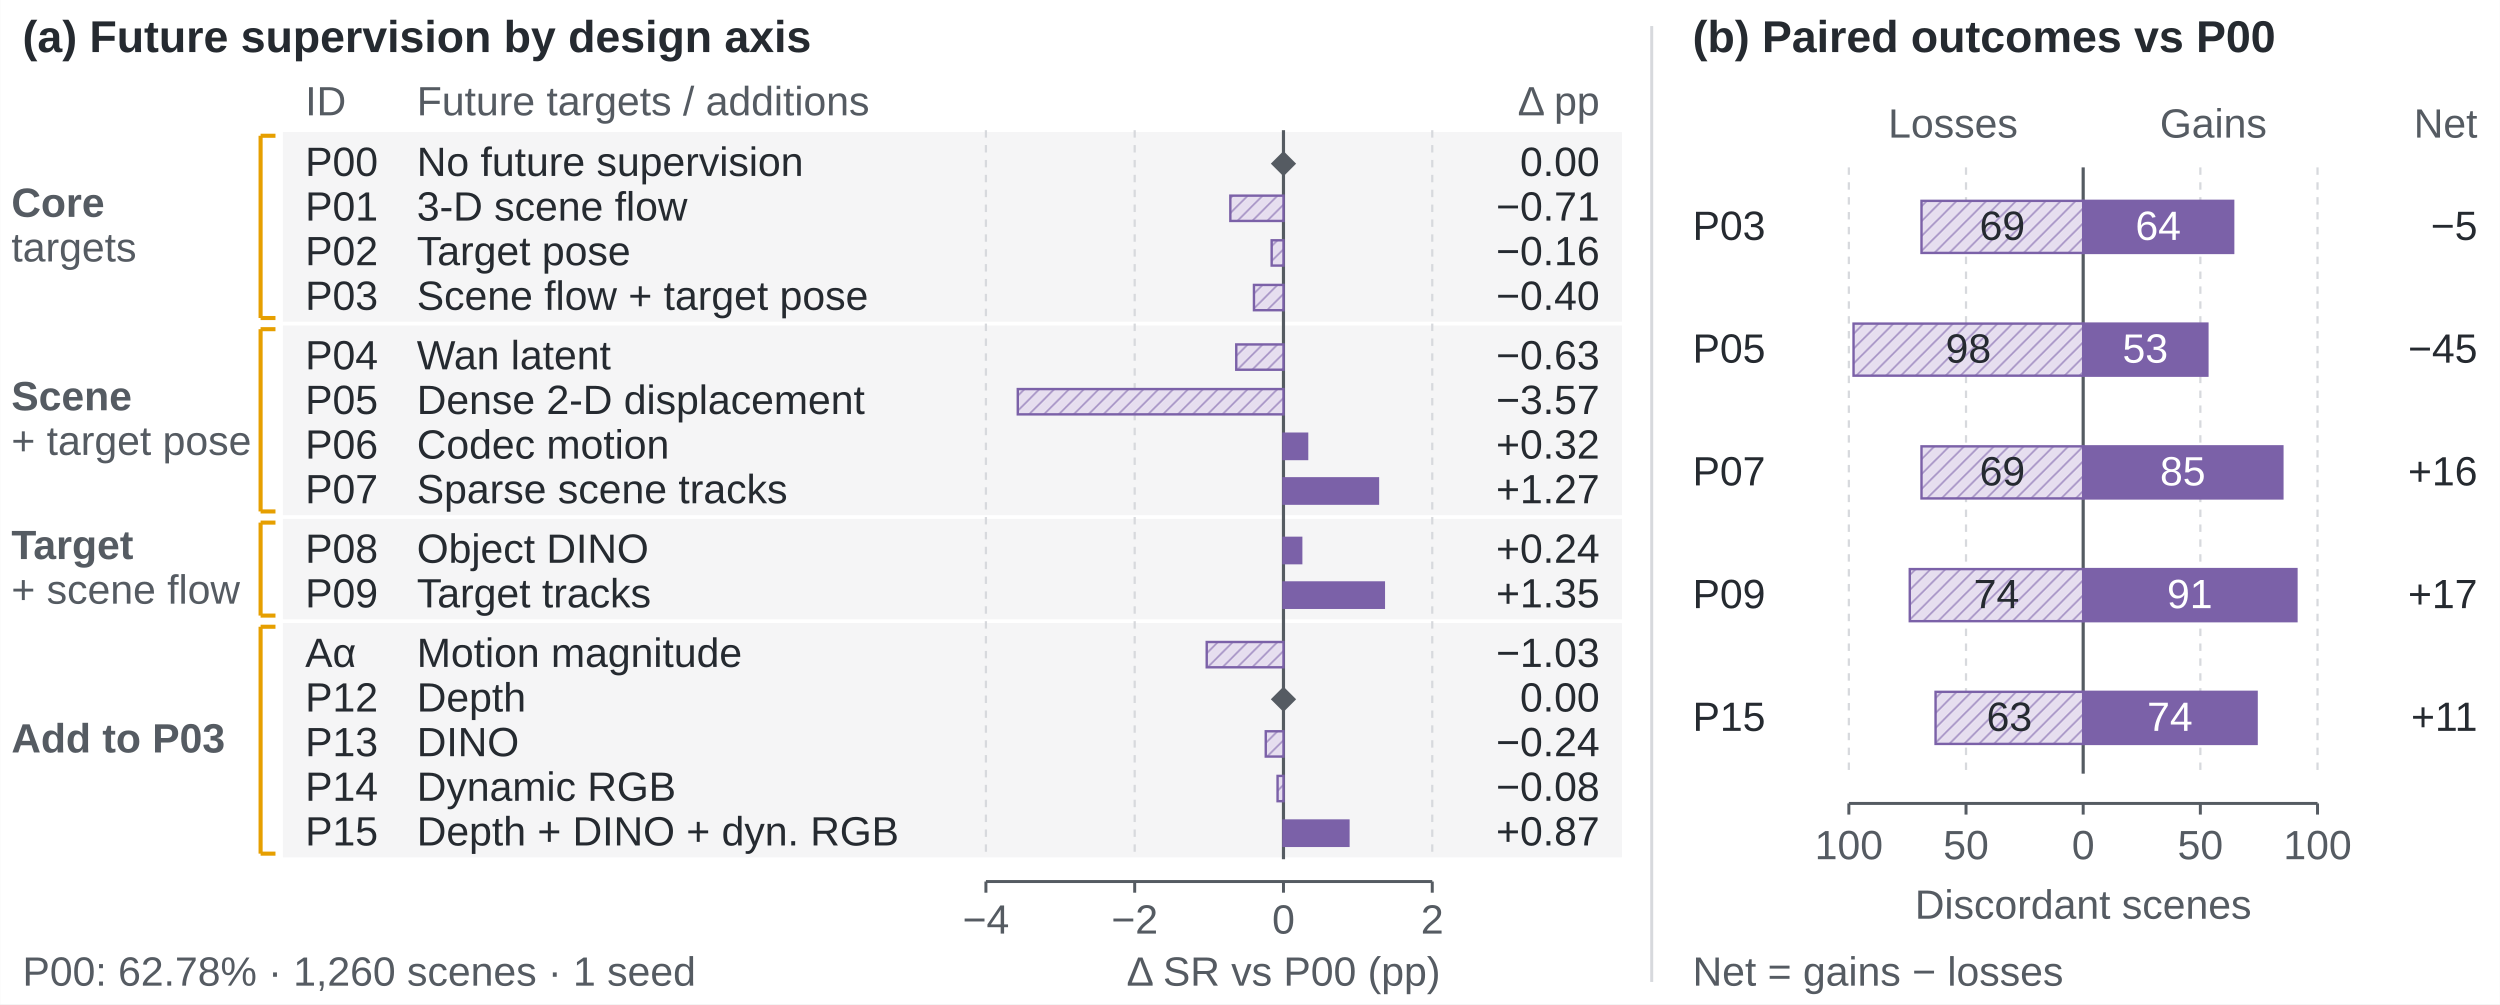
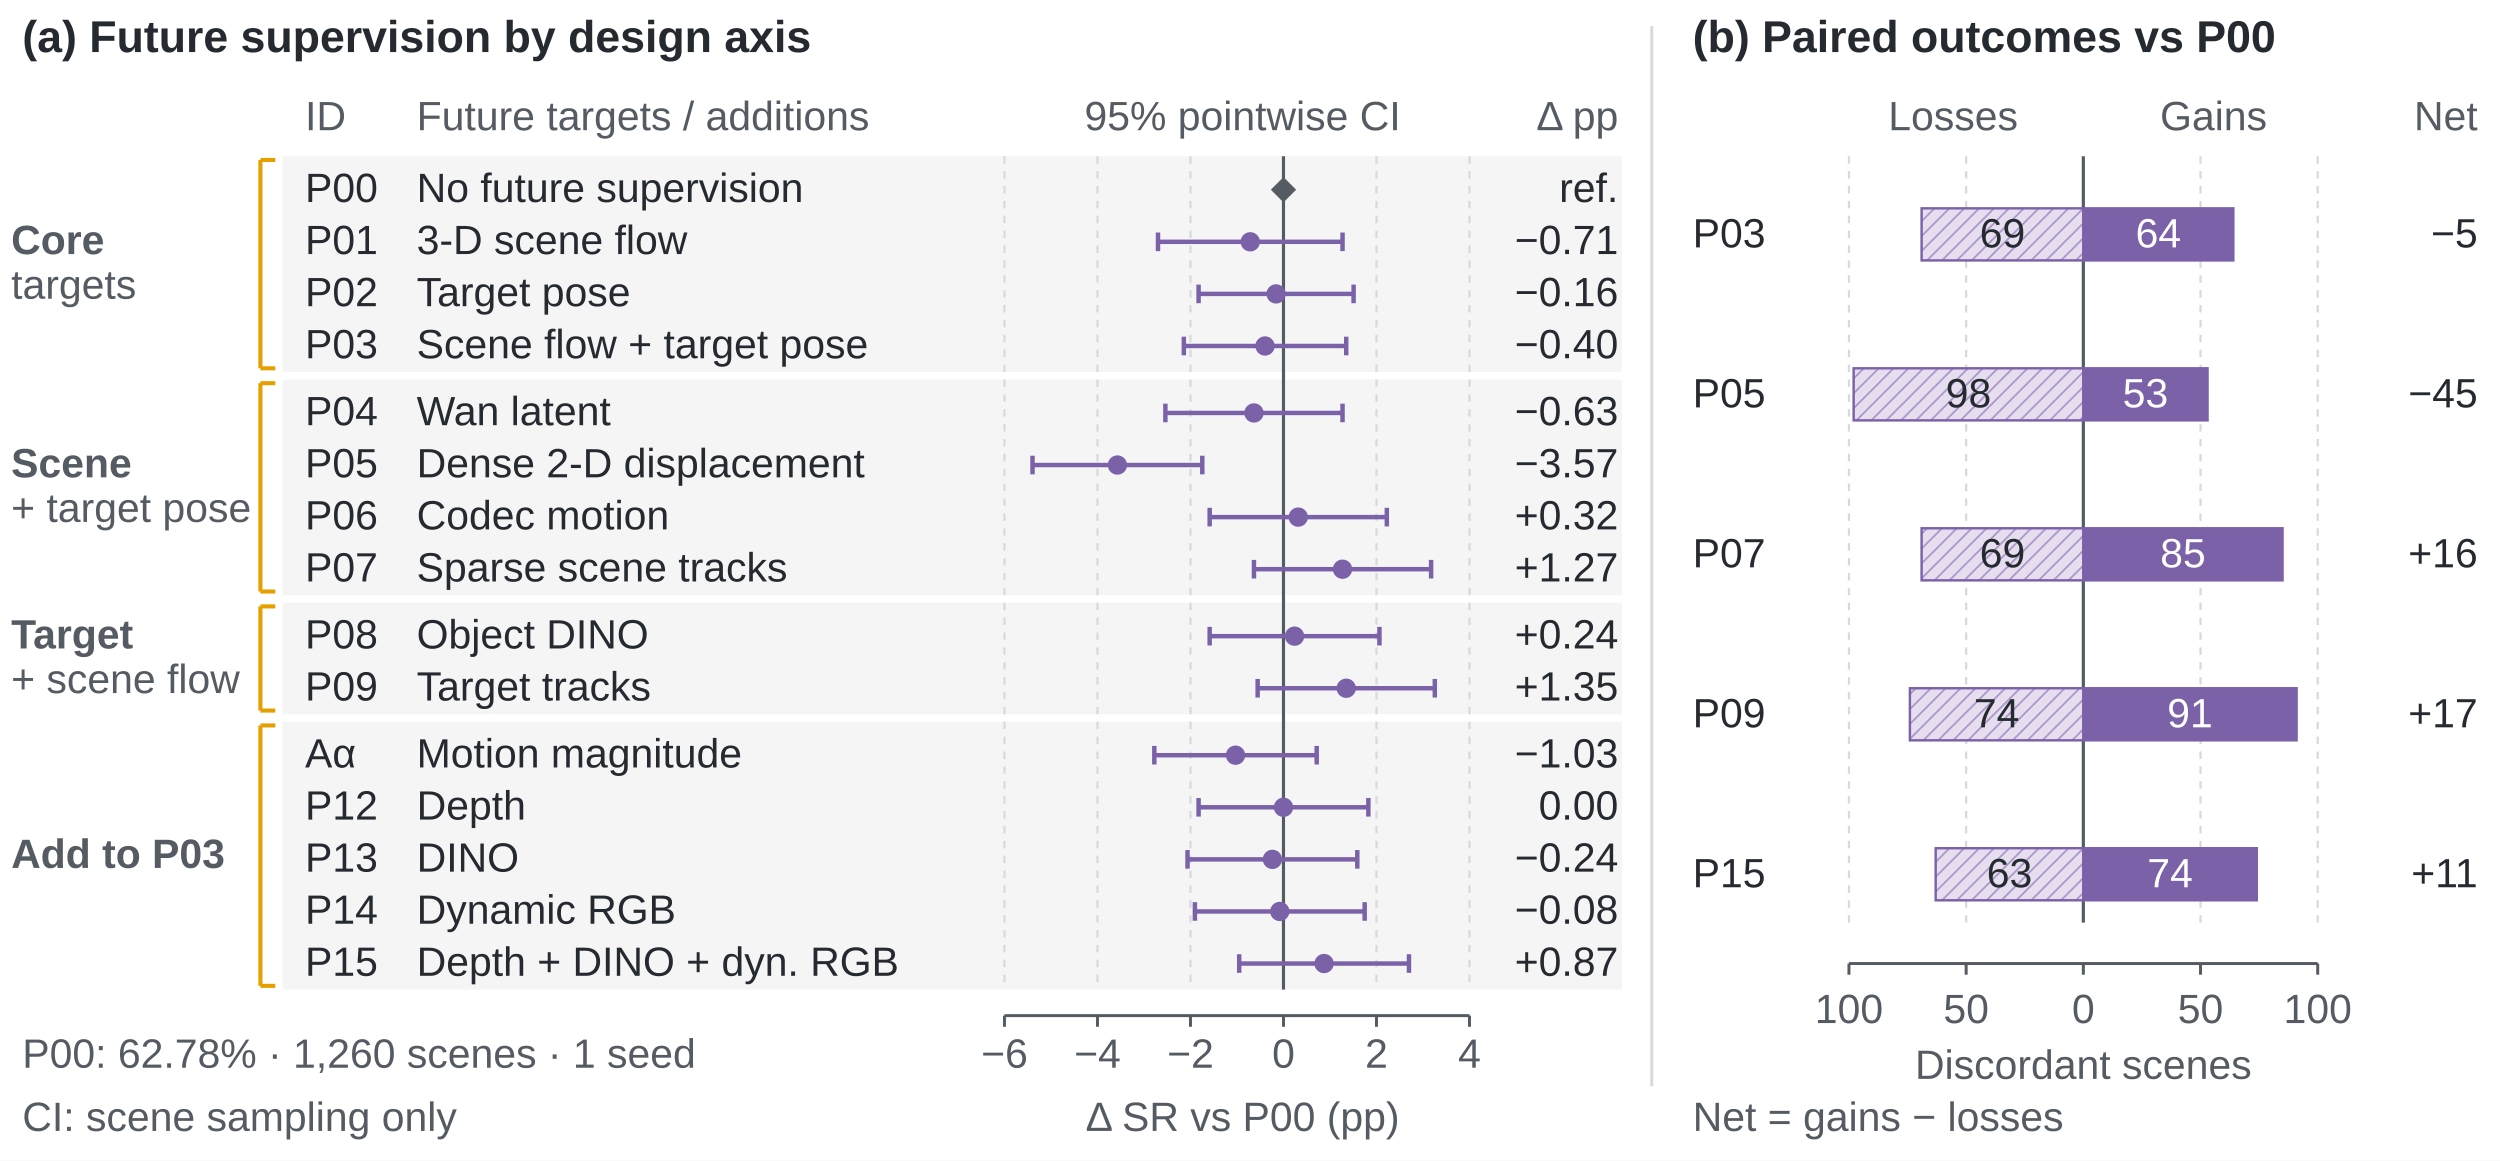
- <svg xmlns="http://www.w3.org/2000/svg" width="7in" height="2.812in" viewBox="0 0 672 270">
+ <svg xmlns="http://www.w3.org/2000/svg" width="7in" height="3.25in" viewBox="0 0 672 312">
  <defs>
    <pattern id="loss-hatch" width="4" height="4" patternUnits="userSpaceOnUse">
      <rect width="4" height="4" fill="#E6DEEF" />
      <path d="M-1 1L1 -1M0 4L4 0M3 5L5 3" stroke="#7B61A8" stroke-width=".45" opacity=".6" />
    </pattern>
  </defs>
-   <rect width="672" height="270" fill="white" />
+   <rect width="672" height="312" fill="white" />
  <g font-family="Arial, Helvetica, sans-serif">
    <text x="6" y="14" font-size="12" font-weight="bold" fill="#252A30" text-anchor="start">(a) Future supervision by design axis</text>
    <text x="455" y="14" font-size="12" font-weight="bold" fill="#252A30" text-anchor="start">(b) Paired outcomes vs P00</text>
-     <line x1="444" y1="7" x2="444" y2="264" stroke="#D7D9DD" stroke-width="0.8" />
-     <text x="82" y="31" font-size="11" font-weight="normal" fill="#555B62" text-anchor="start">ID</text>
-     <text x="112" y="31" font-size="11" font-weight="normal" fill="#555B62" text-anchor="start">Future targets / additions</text>
-     <text x="430" y="31" font-size="11" font-weight="normal" fill="#555B62" text-anchor="end">Δ pp</text>
-     <rect x="76" y="35.5" width="360" height="51" fill="#F5F5F6" stroke="none" stroke-width="0.65" />
-     <text x="3" y="58.3" font-size="11" font-weight="bold" fill="#555B62" text-anchor="start">Core</text>
-     <text x="3" y="70.3" font-size="11" font-weight="normal" fill="#555B62" text-anchor="start">targets</text>
-     <line x1="70" y1="36.5" x2="70" y2="85.5" stroke="#E69F00" stroke-width="1.1" />
-     <line x1="70" y1="36.5" x2="74" y2="36.5" stroke="#E69F00" stroke-width="1.1" />
-     <line x1="70" y1="85.5" x2="74" y2="85.5" stroke="#E69F00" stroke-width="1.1" />
-     <text x="82" y="47.3" font-size="11" font-weight="normal" fill="#252A30" text-anchor="start">P00</text>
-     <text x="112" y="47.3" font-size="11" font-weight="normal" fill="#252A30" text-anchor="start">No future supervision</text>
-     <text x="82" y="59.3" font-size="11" font-weight="normal" fill="#252A30" text-anchor="start">P01</text>
-     <text x="112" y="59.3" font-size="11" font-weight="normal" fill="#252A30" text-anchor="start">3-D scene flow</text>
-     <text x="82" y="71.3" font-size="11" font-weight="normal" fill="#252A30" text-anchor="start">P02</text>
-     <text x="112" y="71.3" font-size="11" font-weight="normal" fill="#252A30" text-anchor="start">Target pose</text>
-     <text x="82" y="83.3" font-size="11" font-weight="normal" fill="#252A30" text-anchor="start">P03</text>
-     <text x="112" y="83.3" font-size="11" font-weight="normal" fill="#252A30" text-anchor="start">Scene flow + target pose</text>
-     <rect x="76" y="87.5" width="360" height="51" fill="#F5F5F6" stroke="none" stroke-width="0.65" />
-     <text x="3" y="110.3" font-size="11" font-weight="bold" fill="#555B62" text-anchor="start">Scene</text>
-     <text x="3" y="122.3" font-size="11" font-weight="normal" fill="#555B62" text-anchor="start">+ target pose</text>
-     <line x1="70" y1="88.5" x2="70" y2="137.5" stroke="#E69F00" stroke-width="1.1" />
-     <line x1="70" y1="88.5" x2="74" y2="88.5" stroke="#E69F00" stroke-width="1.1" />
-     <line x1="70" y1="137.5" x2="74" y2="137.5" stroke="#E69F00" stroke-width="1.1" />
-     <text x="82" y="99.3" font-size="11" font-weight="normal" fill="#252A30" text-anchor="start">P04</text>
-     <text x="112" y="99.3" font-size="11" font-weight="normal" fill="#252A30" text-anchor="start">Wan latent</text>
-     <text x="82" y="111.3" font-size="11" font-weight="normal" fill="#252A30" text-anchor="start">P05</text>
-     <text x="112" y="111.3" font-size="11" font-weight="normal" fill="#252A30" text-anchor="start">Dense 2-D displacement</text>
-     <text x="82" y="123.3" font-size="11" font-weight="normal" fill="#252A30" text-anchor="start">P06</text>
-     <text x="112" y="123.3" font-size="11" font-weight="normal" fill="#252A30" text-anchor="start">Codec motion</text>
-     <text x="82" y="135.3" font-size="11" font-weight="normal" fill="#252A30" text-anchor="start">P07</text>
-     <text x="112" y="135.3" font-size="11" font-weight="normal" fill="#252A30" text-anchor="start">Sparse scene tracks</text>
-     <rect x="76" y="139.5" width="360" height="27" fill="#F5F5F6" stroke="none" stroke-width="0.65" />
-     <text x="3" y="150.3" font-size="11" font-weight="bold" fill="#555B62" text-anchor="start">Target</text>
-     <text x="3" y="162.3" font-size="11" font-weight="normal" fill="#555B62" text-anchor="start">+ scene flow</text>
-     <line x1="70" y1="140.5" x2="70" y2="165.5" stroke="#E69F00" stroke-width="1.1" />
-     <line x1="70" y1="140.5" x2="74" y2="140.5" stroke="#E69F00" stroke-width="1.1" />
-     <line x1="70" y1="165.5" x2="74" y2="165.5" stroke="#E69F00" stroke-width="1.1" />
-     <text x="82" y="151.3" font-size="11" font-weight="normal" fill="#252A30" text-anchor="start">P08</text>
-     <text x="112" y="151.3" font-size="11" font-weight="normal" fill="#252A30" text-anchor="start">Object DINO</text>
-     <text x="82" y="163.3" font-size="11" font-weight="normal" fill="#252A30" text-anchor="start">P09</text>
-     <text x="112" y="163.3" font-size="11" font-weight="normal" fill="#252A30" text-anchor="start">Target tracks</text>
-     <rect x="76" y="167.5" width="360" height="63" fill="#F5F5F6" stroke="none" stroke-width="0.65" />
-     <text x="3" y="202.3" font-size="11" font-weight="bold" fill="#555B62" text-anchor="start">Add to P03</text>
-     <line x1="70" y1="168.5" x2="70" y2="229.5" stroke="#E69F00" stroke-width="1.1" />
-     <line x1="70" y1="168.5" x2="74" y2="168.5" stroke="#E69F00" stroke-width="1.1" />
-     <line x1="70" y1="229.5" x2="74" y2="229.5" stroke="#E69F00" stroke-width="1.1" />
-     <text x="82" y="179.3" font-size="11" font-weight="normal" fill="#252A30" text-anchor="start">Aα</text>
-     <text x="112" y="179.3" font-size="11" font-weight="normal" fill="#252A30" text-anchor="start">Motion magnitude</text>
-     <text x="82" y="191.3" font-size="11" font-weight="normal" fill="#252A30" text-anchor="start">P12</text>
-     <text x="112" y="191.3" font-size="11" font-weight="normal" fill="#252A30" text-anchor="start">Depth</text>
-     <text x="82" y="203.3" font-size="11" font-weight="normal" fill="#252A30" text-anchor="start">P13</text>
-     <text x="112" y="203.3" font-size="11" font-weight="normal" fill="#252A30" text-anchor="start">DINO</text>
-     <text x="82" y="215.3" font-size="11" font-weight="normal" fill="#252A30" text-anchor="start">P14</text>
-     <text x="112" y="215.3" font-size="11" font-weight="normal" fill="#252A30" text-anchor="start">Dynamic RGB</text>
-     <text x="82" y="227.3" font-size="11" font-weight="normal" fill="#252A30" text-anchor="start">P15</text>
-     <text x="112" y="227.3" font-size="11" font-weight="normal" fill="#252A30" text-anchor="start">Depth + DINO + dyn. RGB</text>
-     <line x1="265" y1="35" x2="265" y2="231" stroke="#D7D9DD" stroke-width="0.6" stroke-dasharray="2 2" />
-     <line x1="265" y1="237" x2="265" y2="240" stroke="#555B62" stroke-width="0.8" />
-     <text x="265" y="251" font-size="11" font-weight="normal" fill="#555B62" text-anchor="middle">−4</text>
-     <line x1="305" y1="35" x2="305" y2="231" stroke="#D7D9DD" stroke-width="0.6" stroke-dasharray="2 2" />
-     <line x1="305" y1="237" x2="305" y2="240" stroke="#555B62" stroke-width="0.8" />
-     <text x="305" y="251" font-size="11" font-weight="normal" fill="#555B62" text-anchor="middle">−2</text>
-     <line x1="345" y1="35" x2="345" y2="231" stroke="#555B62" stroke-width="0.85" />
-     <line x1="345" y1="237" x2="345" y2="240" stroke="#555B62" stroke-width="0.8" />
-     <text x="345" y="251" font-size="11" font-weight="normal" fill="#555B62" text-anchor="middle">0</text>
-     <line x1="385" y1="35" x2="385" y2="231" stroke="#D7D9DD" stroke-width="0.6" stroke-dasharray="2 2" />
-     <line x1="385" y1="237" x2="385" y2="240" stroke="#555B62" stroke-width="0.8" />
-     <text x="385" y="251" font-size="11" font-weight="normal" fill="#555B62" text-anchor="middle">2</text>
-     <line x1="265" y1="237" x2="385" y2="237" stroke="#555B62" stroke-width="0.8" />
-     <path d="M345 40.6L348.4 44L345 47.4L341.6 44Z" fill="#555B62" />
-     <text x="430" y="47.3" font-size="11" font-weight="normal" fill="#252A30" text-anchor="end">0.00</text>
-     <rect x="330.714" y="52.6" width="14.286" height="6.8" fill="url(#loss-hatch)" stroke="#7B61A8" stroke-width="0.65" />
-     <text x="430" y="59.3" font-size="11" font-weight="normal" fill="#252A30" text-anchor="end">−0.71</text>
-     <rect x="341.825" y="64.6" width="3.175" height="6.8" fill="url(#loss-hatch)" stroke="#7B61A8" stroke-width="0.65" />
-     <text x="430" y="71.3" font-size="11" font-weight="normal" fill="#252A30" text-anchor="end">−0.16</text>
-     <rect x="337.063" y="76.6" width="7.937" height="6.8" fill="url(#loss-hatch)" stroke="#7B61A8" stroke-width="0.65" />
-     <text x="430" y="83.3" font-size="11" font-weight="normal" fill="#252A30" text-anchor="end">−0.40</text>
-     <rect x="332.302" y="92.6" width="12.698" height="6.8" fill="url(#loss-hatch)" stroke="#7B61A8" stroke-width="0.65" />
-     <text x="430" y="99.3" font-size="11" font-weight="normal" fill="#252A30" text-anchor="end">−0.63</text>
-     <rect x="273.571" y="104.6" width="71.429" height="6.8" fill="url(#loss-hatch)" stroke="#7B61A8" stroke-width="0.65" />
-     <text x="430" y="111.3" font-size="11" font-weight="normal" fill="#252A30" text-anchor="end">−3.57</text>
-     <rect x="345" y="116.6" width="6.349" height="6.8" fill="#7B61A8" stroke="#7B61A8" stroke-width="0.65" />
-     <text x="430" y="123.3" font-size="11" font-weight="normal" fill="#252A30" text-anchor="end">+0.32</text>
-     <rect x="345" y="128.6" width="25.397" height="6.8" fill="#7B61A8" stroke="#7B61A8" stroke-width="0.65" />
-     <text x="430" y="135.3" font-size="11" font-weight="normal" fill="#252A30" text-anchor="end">+1.27</text>
-     <rect x="345" y="144.6" width="4.762" height="6.8" fill="#7B61A8" stroke="#7B61A8" stroke-width="0.65" />
-     <text x="430" y="151.3" font-size="11" font-weight="normal" fill="#252A30" text-anchor="end">+0.24</text>
-     <rect x="345" y="156.6" width="26.984" height="6.8" fill="#7B61A8" stroke="#7B61A8" stroke-width="0.65" />
-     <text x="430" y="163.3" font-size="11" font-weight="normal" fill="#252A30" text-anchor="end">+1.35</text>
-     <rect x="324.365" y="172.6" width="20.635" height="6.8" fill="url(#loss-hatch)" stroke="#7B61A8" stroke-width="0.65" />
-     <text x="430" y="179.3" font-size="11" font-weight="normal" fill="#252A30" text-anchor="end">−1.03</text>
-     <path d="M345 184.6L348.4 188L345 191.4L341.6 188Z" fill="#555B62" />
-     <text x="430" y="191.3" font-size="11" font-weight="normal" fill="#252A30" text-anchor="end">0.00</text>
-     <rect x="340.238" y="196.6" width="4.762" height="6.8" fill="url(#loss-hatch)" stroke="#7B61A8" stroke-width="0.65" />
-     <text x="430" y="203.3" font-size="11" font-weight="normal" fill="#252A30" text-anchor="end">−0.24</text>
-     <rect x="343.413" y="208.6" width="1.587" height="6.8" fill="url(#loss-hatch)" stroke="#7B61A8" stroke-width="0.65" />
-     <text x="430" y="215.3" font-size="11" font-weight="normal" fill="#252A30" text-anchor="end">−0.08</text>
-     <rect x="345" y="220.6" width="17.46" height="6.8" fill="#7B61A8" stroke="#7B61A8" stroke-width="0.65" />
-     <text x="430" y="227.3" font-size="11" font-weight="normal" fill="#252A30" text-anchor="end">+0.87</text>
-     <text x="6" y="265" font-size="11" font-weight="normal" fill="#555B62" text-anchor="start">P00: 62.78% · 1,260 scenes · 1 seed</text>
-     <text x="345" y="265" font-size="11" font-weight="normal" fill="#555B62" text-anchor="middle">Δ SR vs P00 (pp)</text>
-     <text x="525" y="37" font-size="11" font-weight="normal" fill="#555B62" text-anchor="middle">Losses</text>
-     <text x="595" y="37" font-size="11" font-weight="normal" fill="#555B62" text-anchor="middle">Gains</text>
-     <text x="666" y="37" font-size="11" font-weight="normal" fill="#555B62" text-anchor="end">Net</text>
-     <line x1="497" y1="45" x2="497" y2="208" stroke="#D7D9DD" stroke-width="0.6" stroke-dasharray="2 2" />
-     <line x1="497" y1="216" x2="497" y2="219" stroke="#555B62" stroke-width="0.8" />
-     <text x="497" y="231" font-size="11" font-weight="normal" fill="#555B62" text-anchor="middle">100</text>
-     <line x1="528.5" y1="45" x2="528.5" y2="208" stroke="#D7D9DD" stroke-width="0.6" stroke-dasharray="2 2" />
-     <line x1="528.5" y1="216" x2="528.5" y2="219" stroke="#555B62" stroke-width="0.8" />
-     <text x="528.5" y="231" font-size="11" font-weight="normal" fill="#555B62" text-anchor="middle">50</text>
-     <line x1="560" y1="45" x2="560" y2="208" stroke="#555B62" stroke-width="0.85" />
-     <line x1="560" y1="216" x2="560" y2="219" stroke="#555B62" stroke-width="0.8" />
-     <text x="560" y="231" font-size="11" font-weight="normal" fill="#555B62" text-anchor="middle">0</text>
-     <line x1="591.5" y1="45" x2="591.5" y2="208" stroke="#D7D9DD" stroke-width="0.6" stroke-dasharray="2 2" />
-     <line x1="591.5" y1="216" x2="591.5" y2="219" stroke="#555B62" stroke-width="0.8" />
-     <text x="591.5" y="231" font-size="11" font-weight="normal" fill="#555B62" text-anchor="middle">50</text>
-     <line x1="623" y1="45" x2="623" y2="208" stroke="#D7D9DD" stroke-width="0.6" stroke-dasharray="2 2" />
-     <line x1="623" y1="216" x2="623" y2="219" stroke="#555B62" stroke-width="0.8" />
-     <text x="623" y="231" font-size="11" font-weight="normal" fill="#555B62" text-anchor="middle">100</text>
-     <line x1="497" y1="216" x2="623" y2="216" stroke="#555B62" stroke-width="0.8" />
-     <text x="455" y="64.5" font-size="11" font-weight="normal" fill="#252A30" text-anchor="start">P03</text>
-     <rect x="516.53" y="54" width="43.47" height="14" fill="url(#loss-hatch)" stroke="#7B61A8" stroke-width="0.65" />
-     <rect x="560" y="54" width="40.32" height="14" fill="#7B61A8" stroke="#7B61A8" stroke-width="0.65" />
-     <text x="538.265" y="64.5" font-size="11" font-weight="normal" fill="#252A30" text-anchor="middle">69</text>
-     <text x="580.16" y="64.5" font-size="11" font-weight="normal" fill="white" text-anchor="middle">64</text>
-     <text x="666" y="64.5" font-size="11" font-weight="normal" fill="#252A30" text-anchor="end">−5</text>
-     <text x="455" y="97.5" font-size="11" font-weight="normal" fill="#252A30" text-anchor="start">P05</text>
-     <rect x="498.26" y="87" width="61.74" height="14" fill="url(#loss-hatch)" stroke="#7B61A8" stroke-width="0.65" />
-     <rect x="560" y="87" width="33.39" height="14" fill="#7B61A8" stroke="#7B61A8" stroke-width="0.65" />
-     <text x="529.13" y="97.5" font-size="11" font-weight="normal" fill="#252A30" text-anchor="middle">98</text>
-     <text x="576.695" y="97.5" font-size="11" font-weight="normal" fill="white" text-anchor="middle">53</text>
-     <text x="666" y="97.5" font-size="11" font-weight="normal" fill="#252A30" text-anchor="end">−45</text>
-     <text x="455" y="130.5" font-size="11" font-weight="normal" fill="#252A30" text-anchor="start">P07</text>
-     <rect x="516.53" y="120" width="43.47" height="14" fill="url(#loss-hatch)" stroke="#7B61A8" stroke-width="0.65" />
-     <rect x="560" y="120" width="53.55" height="14" fill="#7B61A8" stroke="#7B61A8" stroke-width="0.65" />
-     <text x="538.265" y="130.5" font-size="11" font-weight="normal" fill="#252A30" text-anchor="middle">69</text>
-     <text x="586.775" y="130.5" font-size="11" font-weight="normal" fill="white" text-anchor="middle">85</text>
-     <text x="666" y="130.5" font-size="11" font-weight="normal" fill="#252A30" text-anchor="end">+16</text>
-     <text x="455" y="163.5" font-size="11" font-weight="normal" fill="#252A30" text-anchor="start">P09</text>
-     <rect x="513.38" y="153" width="46.62" height="14" fill="url(#loss-hatch)" stroke="#7B61A8" stroke-width="0.65" />
-     <rect x="560" y="153" width="57.33" height="14" fill="#7B61A8" stroke="#7B61A8" stroke-width="0.65" />
-     <text x="536.69" y="163.5" font-size="11" font-weight="normal" fill="#252A30" text-anchor="middle">74</text>
-     <text x="588.665" y="163.5" font-size="11" font-weight="normal" fill="white" text-anchor="middle">91</text>
-     <text x="666" y="163.5" font-size="11" font-weight="normal" fill="#252A30" text-anchor="end">+17</text>
-     <text x="455" y="196.5" font-size="11" font-weight="normal" fill="#252A30" text-anchor="start">P15</text>
-     <rect x="520.31" y="186" width="39.69" height="14" fill="url(#loss-hatch)" stroke="#7B61A8" stroke-width="0.65" />
-     <rect x="560" y="186" width="46.62" height="14" fill="#7B61A8" stroke="#7B61A8" stroke-width="0.65" />
-     <text x="540.155" y="196.5" font-size="11" font-weight="normal" fill="#252A30" text-anchor="middle">63</text>
-     <text x="583.31" y="196.5" font-size="11" font-weight="normal" fill="white" text-anchor="middle">74</text>
-     <text x="666" y="196.5" font-size="11" font-weight="normal" fill="#252A30" text-anchor="end">+11</text>
-     <text x="560" y="247" font-size="11" font-weight="normal" fill="#555B62" text-anchor="middle">Discordant scenes</text>
-     <text x="455" y="265" font-size="11" font-weight="normal" fill="#555B62" text-anchor="start">Net = gains − losses</text>
+     <line x1="444" y1="7" x2="444" y2="292" stroke="#D7D9DD" stroke-width="0.8" />
+     <text x="82" y="35" font-size="11" font-weight="normal" fill="#555B62" text-anchor="start">ID</text>
+     <text x="112" y="35" font-size="11" font-weight="normal" fill="#555B62" text-anchor="start">Future targets / additions</text>
+     <text x="334" y="35" font-size="11" font-weight="normal" fill="#555B62" text-anchor="middle">95% pointwise CI</text>
+     <text x="435" y="35" font-size="11" font-weight="normal" fill="#555B62" text-anchor="end">Δ pp</text>
+     <rect x="76" y="42" width="360" height="58" fill="#F5F5F6" stroke="none" stroke-width="0.65" />
+     <text x="3" y="68.3" font-size="11" font-weight="bold" fill="#555B62" text-anchor="start">Core</text>
+     <text x="3" y="80.3" font-size="11" font-weight="normal" fill="#555B62" text-anchor="start">targets</text>
+     <line x1="70" y1="43" x2="70" y2="99" stroke="#E69F00" stroke-width="1.1" />
+     <line x1="70" y1="43" x2="74" y2="43" stroke="#E69F00" stroke-width="1.1" />
+     <line x1="70" y1="99" x2="74" y2="99" stroke="#E69F00" stroke-width="1.1" />
+     <text x="82" y="54.3" font-size="11" font-weight="normal" fill="#252A30" text-anchor="start">P00</text>
+     <text x="112" y="54.3" font-size="11" font-weight="normal" fill="#252A30" text-anchor="start">No future supervision</text>
+     <text x="82" y="68.3" font-size="11" font-weight="normal" fill="#252A30" text-anchor="start">P01</text>
+     <text x="112" y="68.3" font-size="11" font-weight="normal" fill="#252A30" text-anchor="start">3-D scene flow</text>
+     <text x="82" y="82.3" font-size="11" font-weight="normal" fill="#252A30" text-anchor="start">P02</text>
+     <text x="112" y="82.3" font-size="11" font-weight="normal" fill="#252A30" text-anchor="start">Target pose</text>
+     <text x="82" y="96.3" font-size="11" font-weight="normal" fill="#252A30" text-anchor="start">P03</text>
+     <text x="112" y="96.3" font-size="11" font-weight="normal" fill="#252A30" text-anchor="start">Scene flow + target pose</text>
+     <rect x="76" y="102" width="360" height="58" fill="#F5F5F6" stroke="none" stroke-width="0.65" />
+     <text x="3" y="128.3" font-size="11" font-weight="bold" fill="#555B62" text-anchor="start">Scene</text>
+     <text x="3" y="140.3" font-size="11" font-weight="normal" fill="#555B62" text-anchor="start">+ target pose</text>
+     <line x1="70" y1="103" x2="70" y2="159" stroke="#E69F00" stroke-width="1.1" />
+     <line x1="70" y1="103" x2="74" y2="103" stroke="#E69F00" stroke-width="1.1" />
+     <line x1="70" y1="159" x2="74" y2="159" stroke="#E69F00" stroke-width="1.1" />
+     <text x="82" y="114.3" font-size="11" font-weight="normal" fill="#252A30" text-anchor="start">P04</text>
+     <text x="112" y="114.3" font-size="11" font-weight="normal" fill="#252A30" text-anchor="start">Wan latent</text>
+     <text x="82" y="128.3" font-size="11" font-weight="normal" fill="#252A30" text-anchor="start">P05</text>
+     <text x="112" y="128.3" font-size="11" font-weight="normal" fill="#252A30" text-anchor="start">Dense 2-D displacement</text>
+     <text x="82" y="142.3" font-size="11" font-weight="normal" fill="#252A30" text-anchor="start">P06</text>
+     <text x="112" y="142.3" font-size="11" font-weight="normal" fill="#252A30" text-anchor="start">Codec motion</text>
+     <text x="82" y="156.3" font-size="11" font-weight="normal" fill="#252A30" text-anchor="start">P07</text>
+     <text x="112" y="156.3" font-size="11" font-weight="normal" fill="#252A30" text-anchor="start">Sparse scene tracks</text>
+     <rect x="76" y="162" width="360" height="30" fill="#F5F5F6" stroke="none" stroke-width="0.65" />
+     <text x="3" y="174.3" font-size="11" font-weight="bold" fill="#555B62" text-anchor="start">Target</text>
+     <text x="3" y="186.3" font-size="11" font-weight="normal" fill="#555B62" text-anchor="start">+ scene flow</text>
+     <line x1="70" y1="163" x2="70" y2="191" stroke="#E69F00" stroke-width="1.1" />
+     <line x1="70" y1="163" x2="74" y2="163" stroke="#E69F00" stroke-width="1.1" />
+     <line x1="70" y1="191" x2="74" y2="191" stroke="#E69F00" stroke-width="1.1" />
+     <text x="82" y="174.3" font-size="11" font-weight="normal" fill="#252A30" text-anchor="start">P08</text>
+     <text x="112" y="174.3" font-size="11" font-weight="normal" fill="#252A30" text-anchor="start">Object DINO</text>
+     <text x="82" y="188.3" font-size="11" font-weight="normal" fill="#252A30" text-anchor="start">P09</text>
+     <text x="112" y="188.3" font-size="11" font-weight="normal" fill="#252A30" text-anchor="start">Target tracks</text>
+     <rect x="76" y="194" width="360" height="72" fill="#F5F5F6" stroke="none" stroke-width="0.65" />
+     <text x="3" y="233.3" font-size="11" font-weight="bold" fill="#555B62" text-anchor="start">Add to P03</text>
+     <line x1="70" y1="195" x2="70" y2="265" stroke="#E69F00" stroke-width="1.1" />
+     <line x1="70" y1="195" x2="74" y2="195" stroke="#E69F00" stroke-width="1.1" />
+     <line x1="70" y1="265" x2="74" y2="265" stroke="#E69F00" stroke-width="1.1" />
+     <text x="82" y="206.3" font-size="11" font-weight="normal" fill="#252A30" text-anchor="start">Aα</text>
+     <text x="112" y="206.3" font-size="11" font-weight="normal" fill="#252A30" text-anchor="start">Motion magnitude</text>
+     <text x="82" y="220.3" font-size="11" font-weight="normal" fill="#252A30" text-anchor="start">P12</text>
+     <text x="112" y="220.3" font-size="11" font-weight="normal" fill="#252A30" text-anchor="start">Depth</text>
+     <text x="82" y="234.3" font-size="11" font-weight="normal" fill="#252A30" text-anchor="start">P13</text>
+     <text x="112" y="234.3" font-size="11" font-weight="normal" fill="#252A30" text-anchor="start">DINO</text>
+     <text x="82" y="248.3" font-size="11" font-weight="normal" fill="#252A30" text-anchor="start">P14</text>
+     <text x="112" y="248.3" font-size="11" font-weight="normal" fill="#252A30" text-anchor="start">Dynamic RGB</text>
+     <text x="82" y="262.3" font-size="11" font-weight="normal" fill="#252A30" text-anchor="start">P15</text>
+     <text x="112" y="262.3" font-size="11" font-weight="normal" fill="#252A30" text-anchor="start">Depth + DINO + dyn. RGB</text>
+     <line x1="270" y1="42" x2="270" y2="266" stroke="#D7D9DD" stroke-width="0.6" stroke-dasharray="2 2" />
+     <line x1="270" y1="273" x2="270" y2="276" stroke="#555B62" stroke-width="0.8" />
+     <text x="270" y="287" font-size="11" font-weight="normal" fill="#555B62" text-anchor="middle">−6</text>
+     <line x1="295" y1="42" x2="295" y2="266" stroke="#D7D9DD" stroke-width="0.6" stroke-dasharray="2 2" />
+     <line x1="295" y1="273" x2="295" y2="276" stroke="#555B62" stroke-width="0.8" />
+     <text x="295" y="287" font-size="11" font-weight="normal" fill="#555B62" text-anchor="middle">−4</text>
+     <line x1="320" y1="42" x2="320" y2="266" stroke="#D7D9DD" stroke-width="0.6" stroke-dasharray="2 2" />
+     <line x1="320" y1="273" x2="320" y2="276" stroke="#555B62" stroke-width="0.8" />
+     <text x="320" y="287" font-size="11" font-weight="normal" fill="#555B62" text-anchor="middle">−2</text>
+     <line x1="345" y1="42" x2="345" y2="266" stroke="#555B62" stroke-width="0.85" />
+     <line x1="345" y1="273" x2="345" y2="276" stroke="#555B62" stroke-width="0.8" />
+     <text x="345" y="287" font-size="11" font-weight="normal" fill="#555B62" text-anchor="middle">0</text>
+     <line x1="370" y1="42" x2="370" y2="266" stroke="#D7D9DD" stroke-width="0.6" stroke-dasharray="2 2" />
+     <line x1="370" y1="273" x2="370" y2="276" stroke="#555B62" stroke-width="0.8" />
+     <text x="370" y="287" font-size="11" font-weight="normal" fill="#555B62" text-anchor="middle">2</text>
+     <line x1="395" y1="42" x2="395" y2="266" stroke="#D7D9DD" stroke-width="0.6" stroke-dasharray="2 2" />
+     <line x1="395" y1="273" x2="395" y2="276" stroke="#555B62" stroke-width="0.8" />
+     <text x="395" y="287" font-size="11" font-weight="normal" fill="#555B62" text-anchor="middle">4</text>
+     <line x1="270" y1="273" x2="395" y2="273" stroke="#555B62" stroke-width="0.8" />
+     <path d="M345 47.6L348.4 51L345 54.4L341.6 51Z" fill="#555B62" />
+     <text x="435" y="54.3" font-size="11" font-weight="normal" fill="#252A30" text-anchor="end">ref.</text>
+     <line x1="311.27" y1="65" x2="360.873" y2="65" stroke="#7B61A8" stroke-width="1.2" />
+     <line x1="311.27" y1="62.5" x2="311.27" y2="67.5" stroke="#7B61A8" stroke-width="1.2" />
+     <line x1="360.873" y1="62.5" x2="360.873" y2="67.5" stroke="#7B61A8" stroke-width="1.2" />
+     <circle cx="336.071" cy="65" r="2.6" fill="#7B61A8" />
+     <text x="435" y="68.3" font-size="11" font-weight="normal" fill="#252A30" text-anchor="end">−0.71</text>
+     <line x1="322.183" y1="79" x2="363.849" y2="79" stroke="#7B61A8" stroke-width="1.2" />
+     <line x1="322.183" y1="76.5" x2="322.183" y2="81.5" stroke="#7B61A8" stroke-width="1.2" />
+     <line x1="363.849" y1="76.5" x2="363.849" y2="81.5" stroke="#7B61A8" stroke-width="1.2" />
+     <circle cx="343.016" cy="79" r="2.6" fill="#7B61A8" />
+     <text x="435" y="82.3" font-size="11" font-weight="normal" fill="#252A30" text-anchor="end">−0.16</text>
+     <line x1="318.214" y1="93" x2="361.865" y2="93" stroke="#7B61A8" stroke-width="1.2" />
+     <line x1="318.214" y1="90.5" x2="318.214" y2="95.5" stroke="#7B61A8" stroke-width="1.2" />
+     <line x1="361.865" y1="90.5" x2="361.865" y2="95.5" stroke="#7B61A8" stroke-width="1.2" />
+     <circle cx="340.04" cy="93" r="2.6" fill="#7B61A8" />
+     <text x="435" y="96.3" font-size="11" font-weight="normal" fill="#252A30" text-anchor="end">−0.40</text>
+     <line x1="313.254" y1="111" x2="360.873" y2="111" stroke="#7B61A8" stroke-width="1.2" />
+     <line x1="313.254" y1="108.5" x2="313.254" y2="113.5" stroke="#7B61A8" stroke-width="1.2" />
+     <line x1="360.873" y1="108.5" x2="360.873" y2="113.5" stroke="#7B61A8" stroke-width="1.2" />
+     <circle cx="337.063" cy="111" r="2.6" fill="#7B61A8" />
+     <text x="435" y="114.3" font-size="11" font-weight="normal" fill="#252A30" text-anchor="end">−0.63</text>
+     <line x1="277.54" y1="125" x2="323.175" y2="125" stroke="#7B61A8" stroke-width="1.2" />
+     <line x1="277.54" y1="122.5" x2="277.54" y2="127.5" stroke="#7B61A8" stroke-width="1.2" />
+     <line x1="323.175" y1="122.5" x2="323.175" y2="127.5" stroke="#7B61A8" stroke-width="1.2" />
+     <circle cx="300.357" cy="125" r="2.6" fill="#7B61A8" />
+     <text x="435" y="128.3" font-size="11" font-weight="normal" fill="#252A30" text-anchor="end">−3.57</text>
+     <line x1="325.159" y1="139" x2="372.778" y2="139" stroke="#7B61A8" stroke-width="1.2" />
+     <line x1="325.159" y1="136.5" x2="325.159" y2="141.5" stroke="#7B61A8" stroke-width="1.2" />
+     <line x1="372.778" y1="136.5" x2="372.778" y2="141.5" stroke="#7B61A8" stroke-width="1.2" />
+     <circle cx="348.968" cy="139" r="2.6" fill="#7B61A8" />
+     <text x="435" y="142.3" font-size="11" font-weight="normal" fill="#252A30" text-anchor="end">+0.32</text>
+     <line x1="337.063" y1="153" x2="384.683" y2="153" stroke="#7B61A8" stroke-width="1.2" />
+     <line x1="337.063" y1="150.5" x2="337.063" y2="155.5" stroke="#7B61A8" stroke-width="1.2" />
+     <line x1="384.683" y1="150.5" x2="384.683" y2="155.5" stroke="#7B61A8" stroke-width="1.2" />
+     <circle cx="360.873" cy="153" r="2.6" fill="#7B61A8" />
+     <text x="435" y="156.3" font-size="11" font-weight="normal" fill="#252A30" text-anchor="end">+1.27</text>
+     <line x1="325.159" y1="171" x2="370.794" y2="171" stroke="#7B61A8" stroke-width="1.2" />
+     <line x1="325.159" y1="168.5" x2="325.159" y2="173.5" stroke="#7B61A8" stroke-width="1.2" />
+     <line x1="370.794" y1="168.5" x2="370.794" y2="173.5" stroke="#7B61A8" stroke-width="1.2" />
+     <circle cx="347.976" cy="171" r="2.6" fill="#7B61A8" />
+     <text x="435" y="174.3" font-size="11" font-weight="normal" fill="#252A30" text-anchor="end">+0.24</text>
+     <line x1="338.056" y1="185" x2="385.675" y2="185" stroke="#7B61A8" stroke-width="1.2" />
+     <line x1="338.056" y1="182.5" x2="338.056" y2="187.5" stroke="#7B61A8" stroke-width="1.2" />
+     <line x1="385.675" y1="182.5" x2="385.675" y2="187.5" stroke="#7B61A8" stroke-width="1.2" />
+     <circle cx="361.865" cy="185" r="2.6" fill="#7B61A8" />
+     <text x="435" y="188.3" font-size="11" font-weight="normal" fill="#252A30" text-anchor="end">+1.35</text>
+     <line x1="310.278" y1="203" x2="353.929" y2="203" stroke="#7B61A8" stroke-width="1.2" />
+     <line x1="310.278" y1="200.5" x2="310.278" y2="205.5" stroke="#7B61A8" stroke-width="1.2" />
+     <line x1="353.929" y1="200.5" x2="353.929" y2="205.5" stroke="#7B61A8" stroke-width="1.2" />
+     <circle cx="332.103" cy="203" r="2.6" fill="#7B61A8" />
+     <text x="435" y="206.3" font-size="11" font-weight="normal" fill="#252A30" text-anchor="end">−1.03</text>
+     <line x1="322.183" y1="217" x2="367.817" y2="217" stroke="#7B61A8" stroke-width="1.2" />
+     <line x1="322.183" y1="214.5" x2="322.183" y2="219.5" stroke="#7B61A8" stroke-width="1.2" />
+     <line x1="367.817" y1="214.5" x2="367.817" y2="219.5" stroke="#7B61A8" stroke-width="1.2" />
+     <circle cx="345" cy="217" r="2.6" fill="#7B61A8" />
+     <text x="435" y="220.3" font-size="11" font-weight="normal" fill="#252A30" text-anchor="end">0.00</text>
+     <line x1="319.206" y1="231" x2="364.841" y2="231" stroke="#7B61A8" stroke-width="1.2" />
+     <line x1="319.206" y1="228.5" x2="319.206" y2="233.5" stroke="#7B61A8" stroke-width="1.2" />
+     <line x1="364.841" y1="228.5" x2="364.841" y2="233.5" stroke="#7B61A8" stroke-width="1.2" />
+     <circle cx="342.024" cy="231" r="2.6" fill="#7B61A8" />
+     <text x="435" y="234.3" font-size="11" font-weight="normal" fill="#252A30" text-anchor="end">−0.24</text>
+     <line x1="321.19" y1="245" x2="366.825" y2="245" stroke="#7B61A8" stroke-width="1.2" />
+     <line x1="321.19" y1="242.5" x2="321.19" y2="247.5" stroke="#7B61A8" stroke-width="1.2" />
+     <line x1="366.825" y1="242.5" x2="366.825" y2="247.5" stroke="#7B61A8" stroke-width="1.2" />
+     <circle cx="344.008" cy="245" r="2.6" fill="#7B61A8" />
+     <text x="435" y="248.3" font-size="11" font-weight="normal" fill="#252A30" text-anchor="end">−0.08</text>
+     <line x1="333.095" y1="259" x2="378.73" y2="259" stroke="#7B61A8" stroke-width="1.2" />
+     <line x1="333.095" y1="256.5" x2="333.095" y2="261.5" stroke="#7B61A8" stroke-width="1.2" />
+     <line x1="378.73" y1="256.5" x2="378.73" y2="261.5" stroke="#7B61A8" stroke-width="1.2" />
+     <circle cx="355.913" cy="259" r="2.6" fill="#7B61A8" />
+     <text x="435" y="262.3" font-size="11" font-weight="normal" fill="#252A30" text-anchor="end">+0.87</text>
+     <text x="6" y="287" font-size="11" font-weight="normal" fill="#555B62" text-anchor="start">P00: 62.78% · 1,260 scenes · 1 seed</text>
+     <text x="334" y="304" font-size="11" font-weight="normal" fill="#555B62" text-anchor="middle">Δ SR vs P00 (pp)</text>
+     <text x="6" y="304" font-size="11" font-weight="normal" fill="#555B62" text-anchor="start">CI: scene sampling only</text>
+     <text x="525" y="35" font-size="11" font-weight="normal" fill="#555B62" text-anchor="middle">Losses</text>
+     <text x="595" y="35" font-size="11" font-weight="normal" fill="#555B62" text-anchor="middle">Gains</text>
+     <text x="666" y="35" font-size="11" font-weight="normal" fill="#555B62" text-anchor="end">Net</text>
+     <line x1="497" y1="42" x2="497" y2="248" stroke="#D7D9DD" stroke-width="0.6" stroke-dasharray="2 2" />
+     <line x1="497" y1="259" x2="497" y2="262" stroke="#555B62" stroke-width="0.8" />
+     <text x="497" y="275" font-size="11" font-weight="normal" fill="#555B62" text-anchor="middle">100</text>
+     <line x1="528.5" y1="42" x2="528.5" y2="248" stroke="#D7D9DD" stroke-width="0.6" stroke-dasharray="2 2" />
+     <line x1="528.5" y1="259" x2="528.5" y2="262" stroke="#555B62" stroke-width="0.8" />
+     <text x="528.5" y="275" font-size="11" font-weight="normal" fill="#555B62" text-anchor="middle">50</text>
+     <line x1="560" y1="42" x2="560" y2="248" stroke="#555B62" stroke-width="0.85" />
+     <line x1="560" y1="259" x2="560" y2="262" stroke="#555B62" stroke-width="0.8" />
+     <text x="560" y="275" font-size="11" font-weight="normal" fill="#555B62" text-anchor="middle">0</text>
+     <line x1="591.5" y1="42" x2="591.5" y2="248" stroke="#D7D9DD" stroke-width="0.6" stroke-dasharray="2 2" />
+     <line x1="591.5" y1="259" x2="591.5" y2="262" stroke="#555B62" stroke-width="0.8" />
+     <text x="591.5" y="275" font-size="11" font-weight="normal" fill="#555B62" text-anchor="middle">50</text>
+     <line x1="623" y1="42" x2="623" y2="248" stroke="#D7D9DD" stroke-width="0.6" stroke-dasharray="2 2" />
+     <line x1="623" y1="259" x2="623" y2="262" stroke="#555B62" stroke-width="0.8" />
+     <text x="623" y="275" font-size="11" font-weight="normal" fill="#555B62" text-anchor="middle">100</text>
+     <line x1="497" y1="259" x2="623" y2="259" stroke="#555B62" stroke-width="0.8" />
+     <text x="455" y="66.5" font-size="11" font-weight="normal" fill="#252A30" text-anchor="start">P03</text>
+     <rect x="516.53" y="56" width="43.47" height="14" fill="url(#loss-hatch)" stroke="#7B61A8" stroke-width="0.65" />
+     <rect x="560" y="56" width="40.32" height="14" fill="#7B61A8" stroke="#7B61A8" stroke-width="0.65" />
+     <text x="538.265" y="66.5" font-size="11" font-weight="normal" fill="#252A30" text-anchor="middle">69</text>
+     <text x="580.16" y="66.5" font-size="11" font-weight="normal" fill="white" text-anchor="middle">64</text>
+     <text x="666" y="66.5" font-size="11" font-weight="normal" fill="#252A30" text-anchor="end">−5</text>
+     <text x="455" y="109.5" font-size="11" font-weight="normal" fill="#252A30" text-anchor="start">P05</text>
+     <rect x="498.26" y="99" width="61.74" height="14" fill="url(#loss-hatch)" stroke="#7B61A8" stroke-width="0.65" />
+     <rect x="560" y="99" width="33.39" height="14" fill="#7B61A8" stroke="#7B61A8" stroke-width="0.65" />
+     <text x="529.13" y="109.5" font-size="11" font-weight="normal" fill="#252A30" text-anchor="middle">98</text>
+     <text x="576.695" y="109.5" font-size="11" font-weight="normal" fill="white" text-anchor="middle">53</text>
+     <text x="666" y="109.5" font-size="11" font-weight="normal" fill="#252A30" text-anchor="end">−45</text>
+     <text x="455" y="152.5" font-size="11" font-weight="normal" fill="#252A30" text-anchor="start">P07</text>
+     <rect x="516.53" y="142" width="43.47" height="14" fill="url(#loss-hatch)" stroke="#7B61A8" stroke-width="0.65" />
+     <rect x="560" y="142" width="53.55" height="14" fill="#7B61A8" stroke="#7B61A8" stroke-width="0.65" />
+     <text x="538.265" y="152.5" font-size="11" font-weight="normal" fill="#252A30" text-anchor="middle">69</text>
+     <text x="586.775" y="152.5" font-size="11" font-weight="normal" fill="white" text-anchor="middle">85</text>
+     <text x="666" y="152.5" font-size="11" font-weight="normal" fill="#252A30" text-anchor="end">+16</text>
+     <text x="455" y="195.5" font-size="11" font-weight="normal" fill="#252A30" text-anchor="start">P09</text>
+     <rect x="513.38" y="185" width="46.62" height="14" fill="url(#loss-hatch)" stroke="#7B61A8" stroke-width="0.65" />
+     <rect x="560" y="185" width="57.33" height="14" fill="#7B61A8" stroke="#7B61A8" stroke-width="0.65" />
+     <text x="536.69" y="195.5" font-size="11" font-weight="normal" fill="#252A30" text-anchor="middle">74</text>
+     <text x="588.665" y="195.5" font-size="11" font-weight="normal" fill="white" text-anchor="middle">91</text>
+     <text x="666" y="195.5" font-size="11" font-weight="normal" fill="#252A30" text-anchor="end">+17</text>
+     <text x="455" y="238.5" font-size="11" font-weight="normal" fill="#252A30" text-anchor="start">P15</text>
+     <rect x="520.31" y="228" width="39.69" height="14" fill="url(#loss-hatch)" stroke="#7B61A8" stroke-width="0.65" />
+     <rect x="560" y="228" width="46.62" height="14" fill="#7B61A8" stroke="#7B61A8" stroke-width="0.65" />
+     <text x="540.155" y="238.5" font-size="11" font-weight="normal" fill="#252A30" text-anchor="middle">63</text>
+     <text x="583.31" y="238.5" font-size="11" font-weight="normal" fill="white" text-anchor="middle">74</text>
+     <text x="666" y="238.5" font-size="11" font-weight="normal" fill="#252A30" text-anchor="end">+11</text>
+     <text x="560" y="290" font-size="11" font-weight="normal" fill="#555B62" text-anchor="middle">Discordant scenes</text>
+     <text x="455" y="304" font-size="11" font-weight="normal" fill="#555B62" text-anchor="start">Net = gains − losses</text>
  </g>
</svg>
